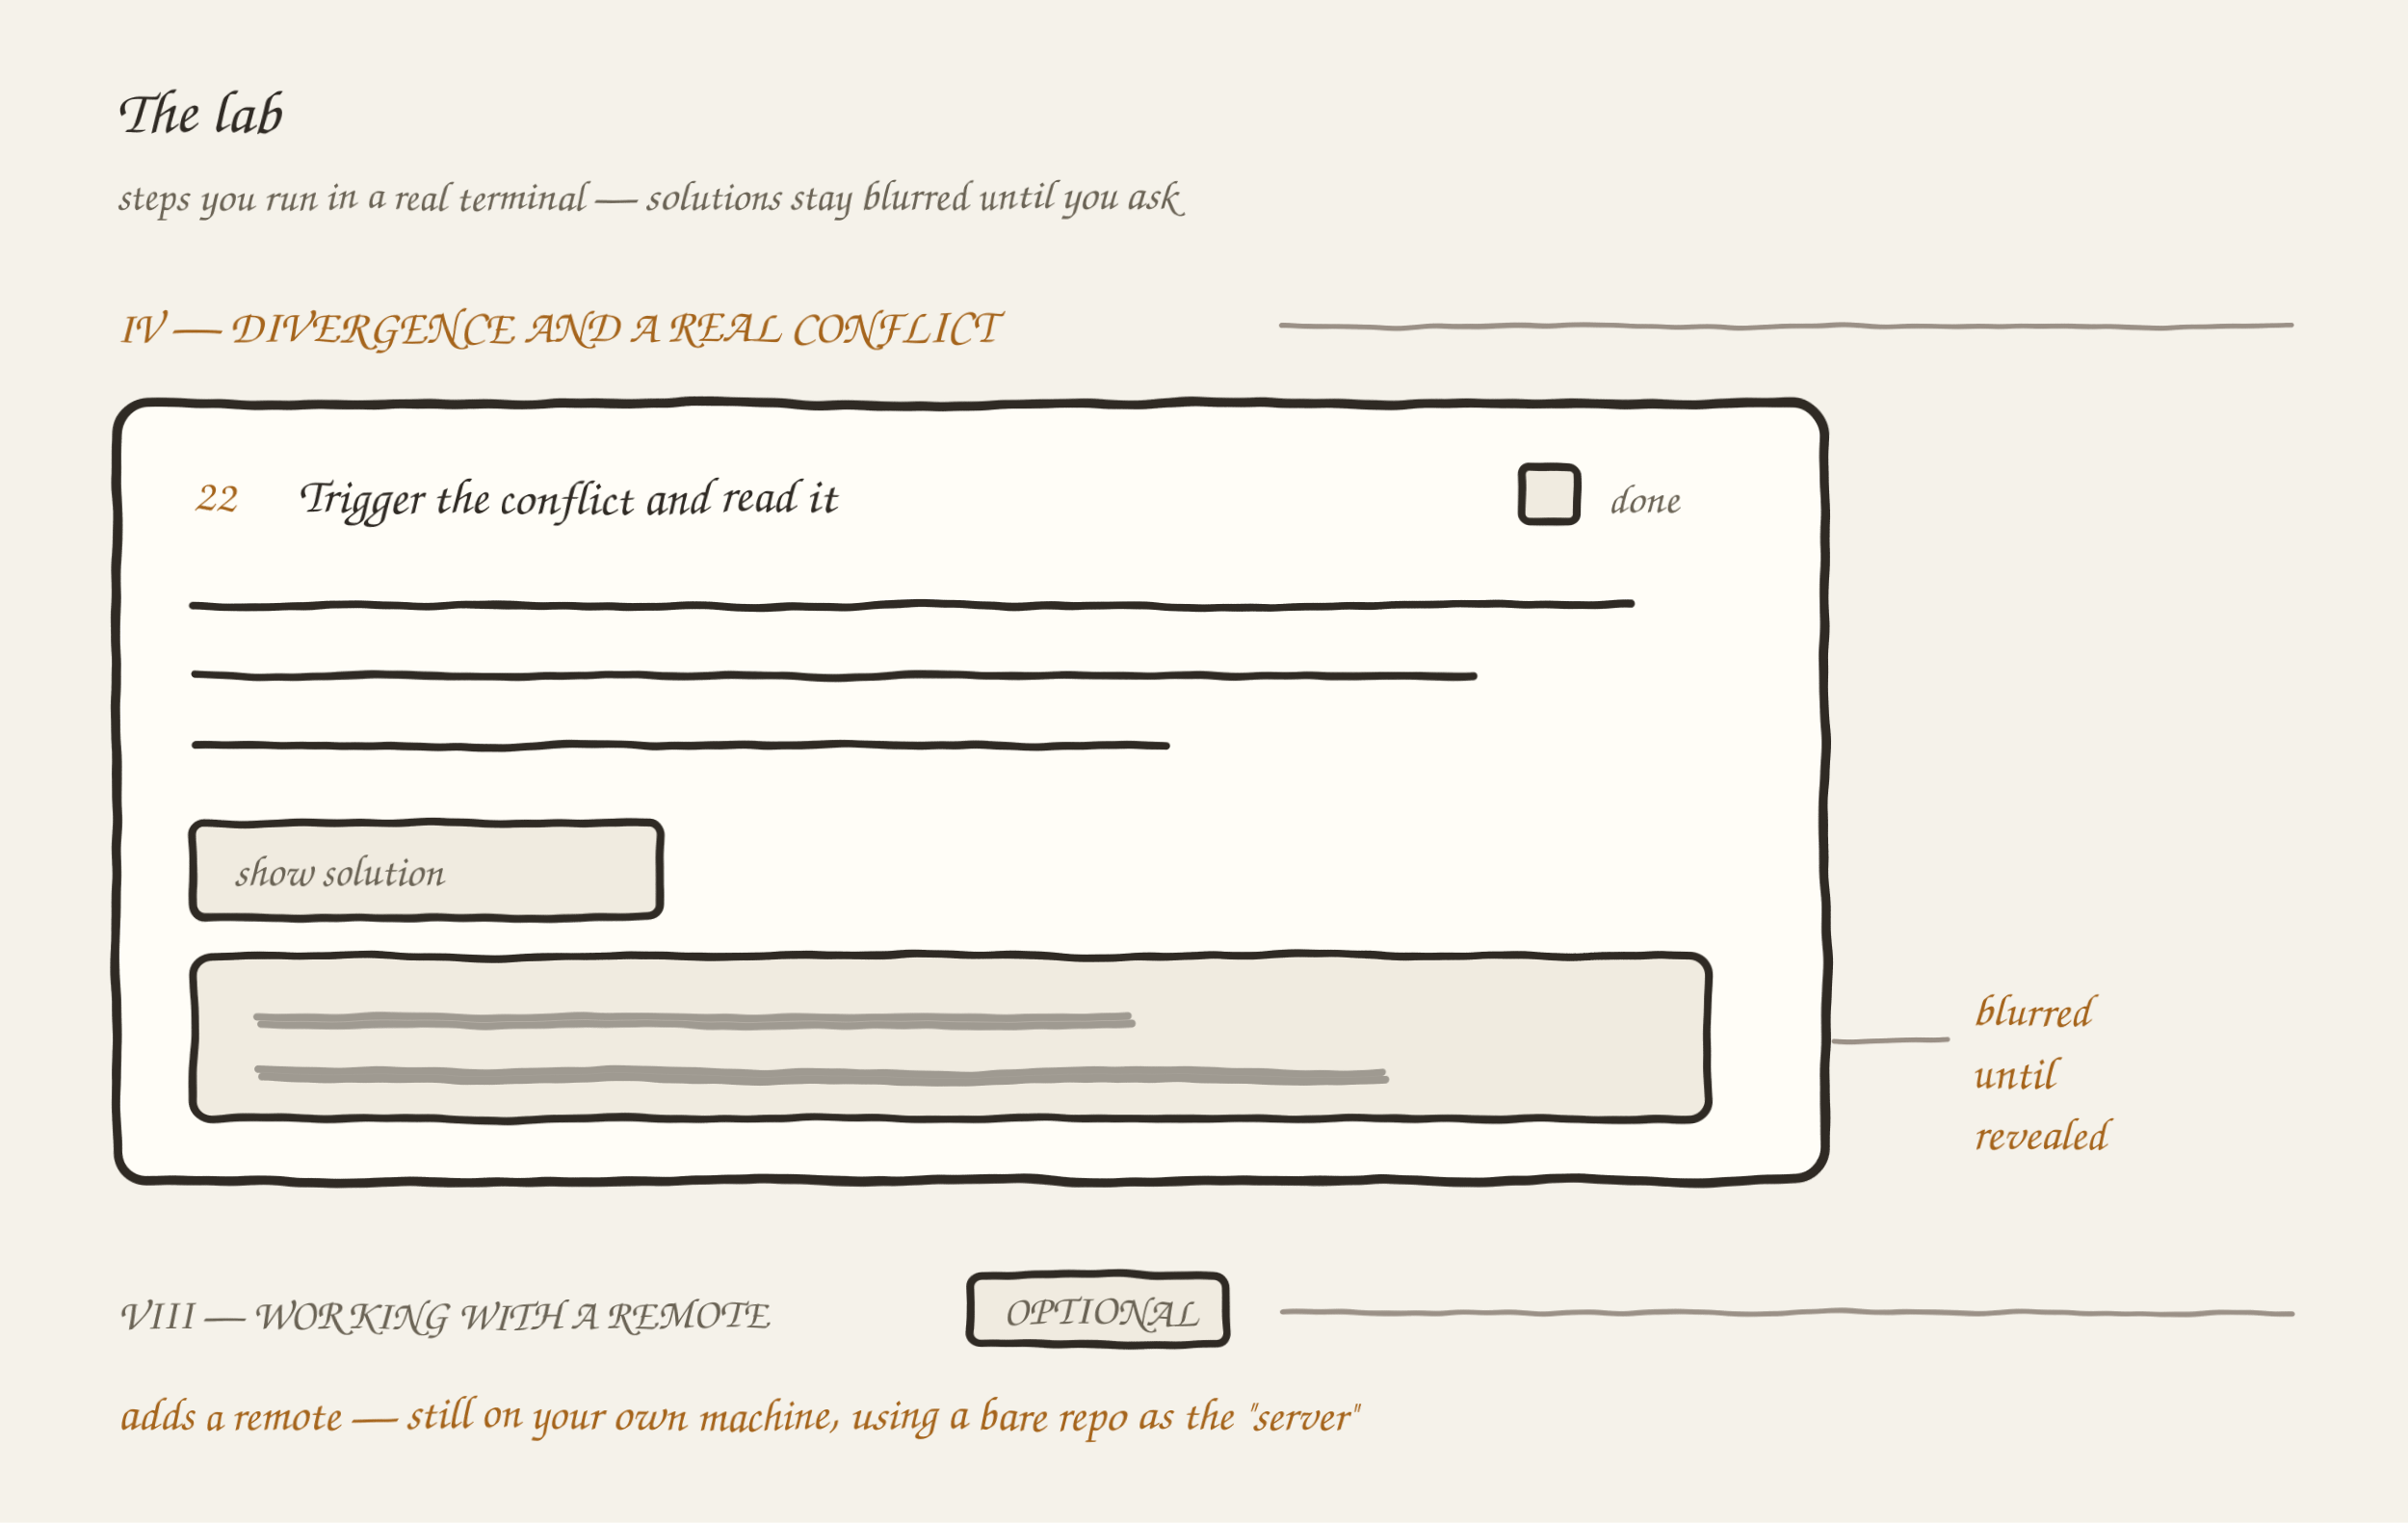
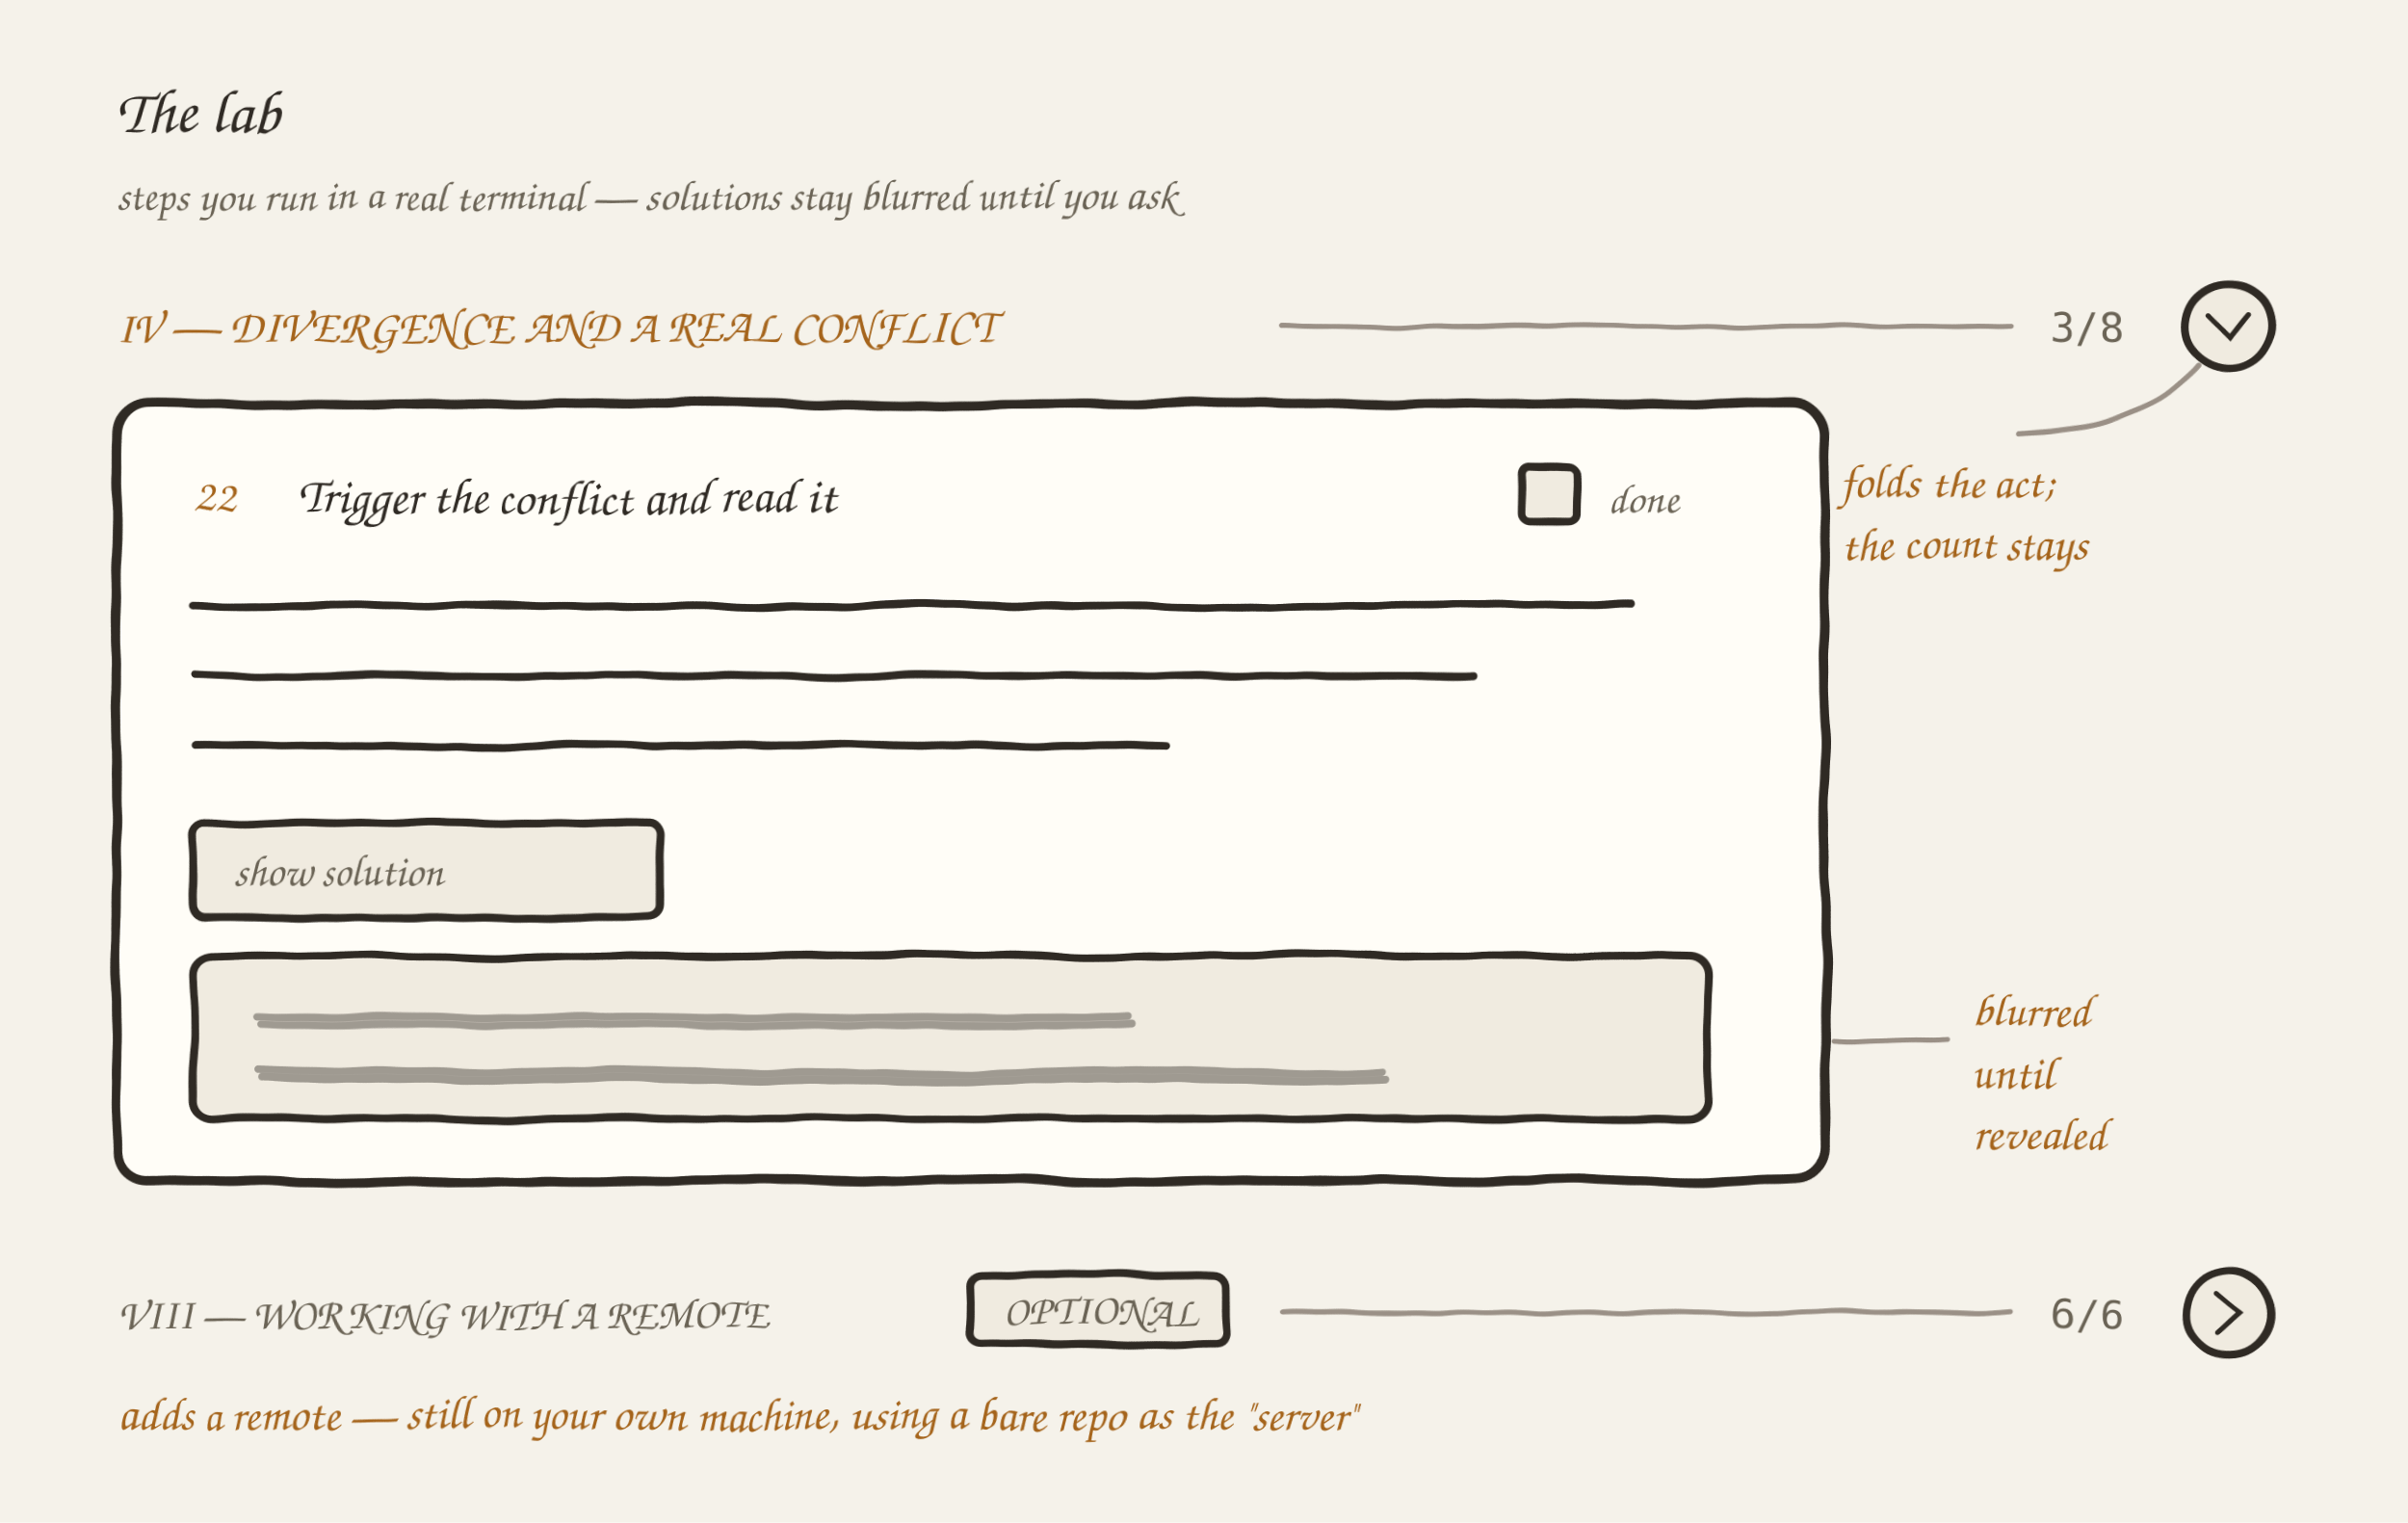
<svg xmlns="http://www.w3.org/2000/svg" viewBox="0 0 620 392" width="620" height="392" role="img" aria-label="Sketch of a lab step">
  <defs>
    <filter id="rough" x="-5%" y="-5%" width="110%" height="110%">
      <feTurbulence type="fractalNoise" baseFrequency="0.035" numOctaves="3" seed="11" result="n" />
      <feDisplacementMap in="SourceGraphic" in2="n" scale="2.2" xChannelSelector="R" yChannelSelector="G" />
    </filter>
  </defs>
  <style>
    .ink   { fill:none; stroke:#2f2a24; stroke-width:2; stroke-linecap:round; stroke-linejoin:round; }
    .thin  { fill:none; stroke:#2f2a24; stroke-width:1.3; stroke-linecap:round; }
    .fade  { fill:none; stroke:#9a9086; stroke-width:1.3; stroke-linecap:round; }
    .fill  { fill:#f0ebe0; stroke:#2f2a24; stroke-width:2; }
    .amber { fill:#e0a458; stroke:#2f2a24; stroke-width:1.5; }
    .green { fill:#7fb069; stroke:#2f2a24; stroke-width:1.5; }
    .rust  { fill:#c0674f; stroke:#2f2a24; stroke-width:1.5; }
    .paper { fill:#fffdf7; stroke:#2f2a24; stroke-width:2.4; }
    text   { font-family:'Comic Sans MS','Bradley Hand','Segoe Print','Chalkboard SE',cursive; fill:#2f2a24; }
    .t     { font-size:13px; }
    .s     { font-size:11px; fill:#6a6355; }
    .lbl   { font-size:12px; fill:#a5641b; }
    .mono  { font-family:ui-monospace,Menlo,Consolas,monospace; font-size:10.5px; fill:#6a6355; }
    .head  { font-size:16px; }
  </style>
  <rect width="620" height="392" fill="#f5f2ea" />
  <g filter="url(#rough)">
    <text class="head" x="30" y="34">The lab</text>
    <text class="s" x="30" y="54">steps you run in a real terminal — solutions stay blurred until you ask</text>
    <text class="lbl" x="30" y="88">IV — DIVERGENCE AND A REAL CONFLICT</text>
-     <line class="fade" x1="330" y1="84" x2="590" y2="84" />
+     <line class="fade" x1="330" y1="84" x2="518" y2="84" />
+     <text class="mono" x="528" y="88">3/8</text>
+     <circle class="fill" cx="574" cy="84" r="11" />
+     <path class="thin" d="M569 81 L574 87 L579 81" />
+     <path class="fade" d="M520 112 C 542 112, 558 104, 566 94" />
+     <text class="lbl" x="474" y="128">folds the act;</text>
+     <text class="lbl" x="474" y="144">the count stays</text>
    <rect class="paper" x="30" y="104" width="440" height="200" rx="8" />
    <text class="lbl" x="50" y="132">22</text>
    <text class="t" x="76" y="132">Trigger the conflict and read it</text>
    <rect class="fill" x="392" y="120" width="14" height="14" rx="2" />
    <text class="s" x="414" y="132">done</text>
    <line class="ink" x1="50" y1="156" x2="420" y2="156" />
    <line class="ink" x1="50" y1="174" x2="380" y2="174" />
    <line class="ink" x1="50" y1="192" x2="300" y2="192" />
    <rect class="fill" x="50" y="212" width="120" height="24" rx="3" />
    <text class="s" x="60" y="228">show solution</text>
    <rect class="fill" x="50" y="246" width="390" height="42" rx="5" />
    <g opacity="0.42">
      <line class="ink" x1="66" y1="262" x2="290" y2="262" />
      <line class="ink" x1="67" y1="264" x2="291" y2="264" />
      <line class="ink" x1="66" y1="276" x2="356" y2="276" />
      <line class="ink" x1="67" y1="278" x2="357" y2="278" />
    </g>
    <path class="fade" d="M502 268 C 490 268, 480 268, 472 268" />
    <text class="lbl" x="508" y="264">blurred</text>
    <text class="lbl" x="508" y="280">until</text>
    <text class="lbl" x="508" y="296">revealed</text>
    <text class="s" x="30" y="342">VIII — WORKING WITH A REMOTE</text>
    <rect class="fill" x="250" y="328" width="66" height="18" rx="3" />
    <text class="s" x="258" y="341">OPTIONAL</text>
-     <line class="fade" x1="330" y1="338" x2="590" y2="338" />
+     <line class="fade" x1="330" y1="338" x2="518" y2="338" />
+     <text class="mono" x="528" y="342">6/6</text>
+     <circle class="fill" cx="574" cy="338" r="11" />
+     <path class="thin" d="M571 333 L577 338 L571 343" />
    <text class="lbl" x="30" y="368">adds a remote — still on your own machine, using a bare repo as the "server"</text>
  </g>
</svg>
